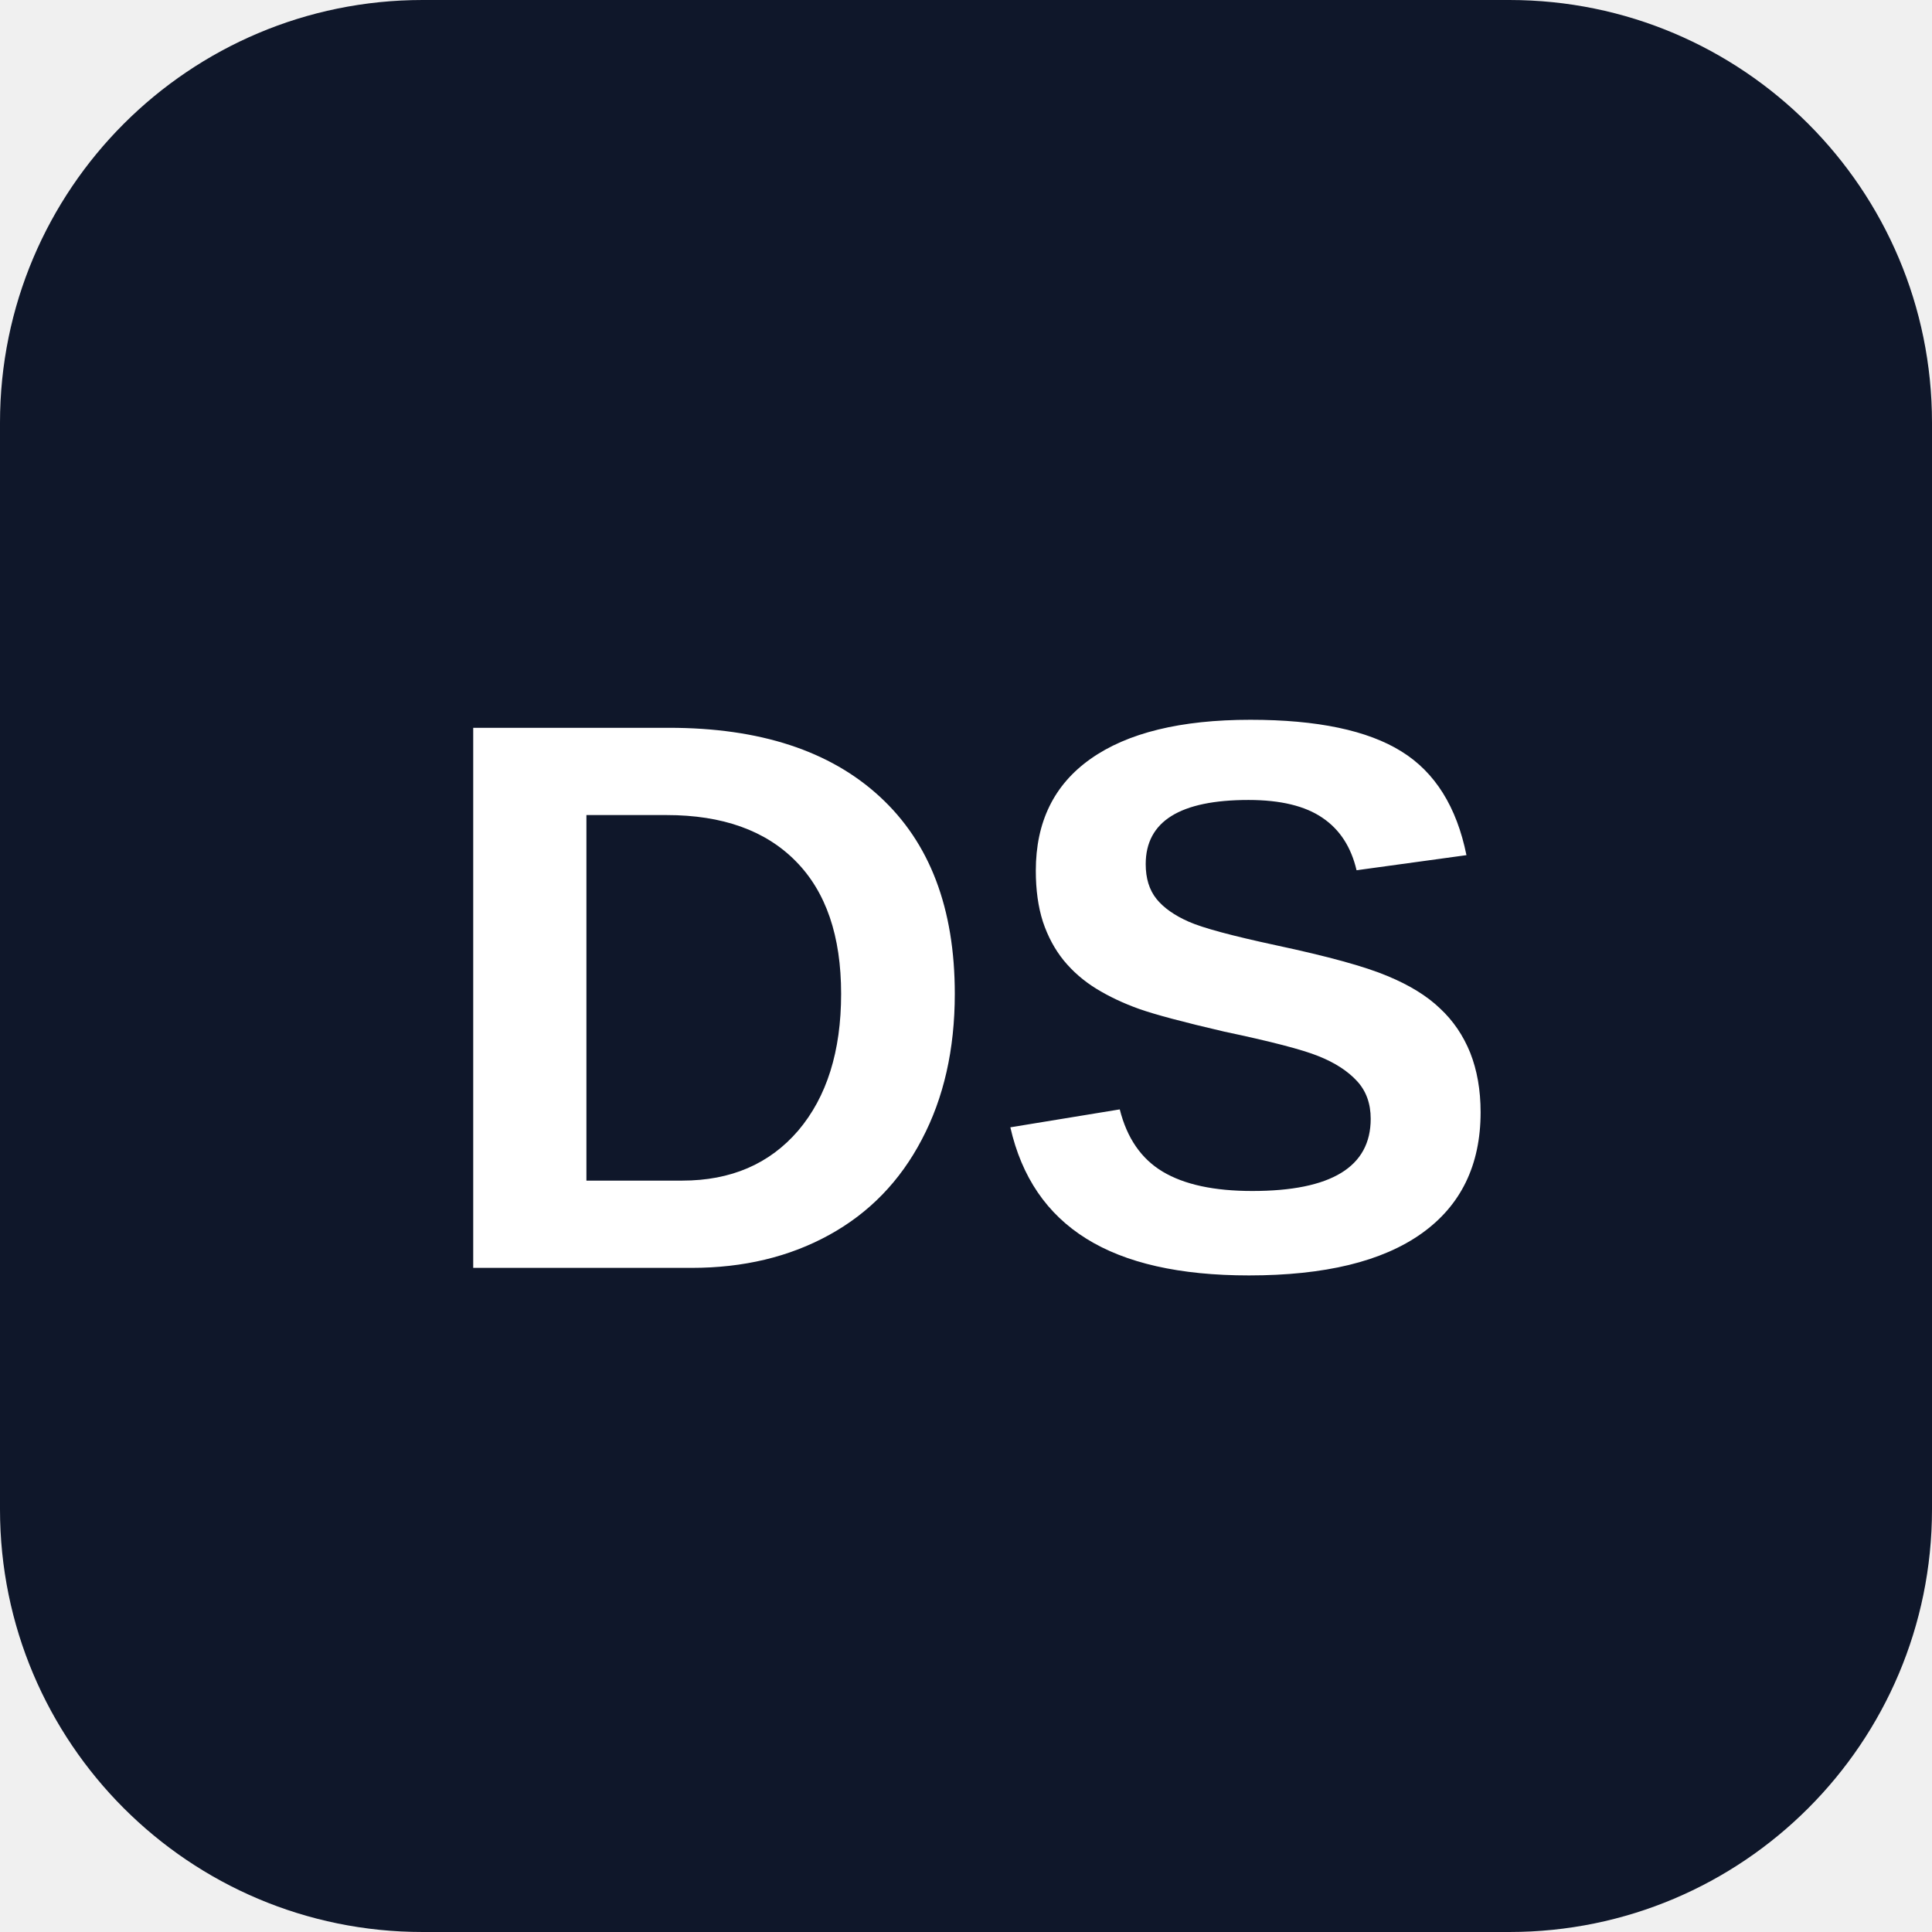
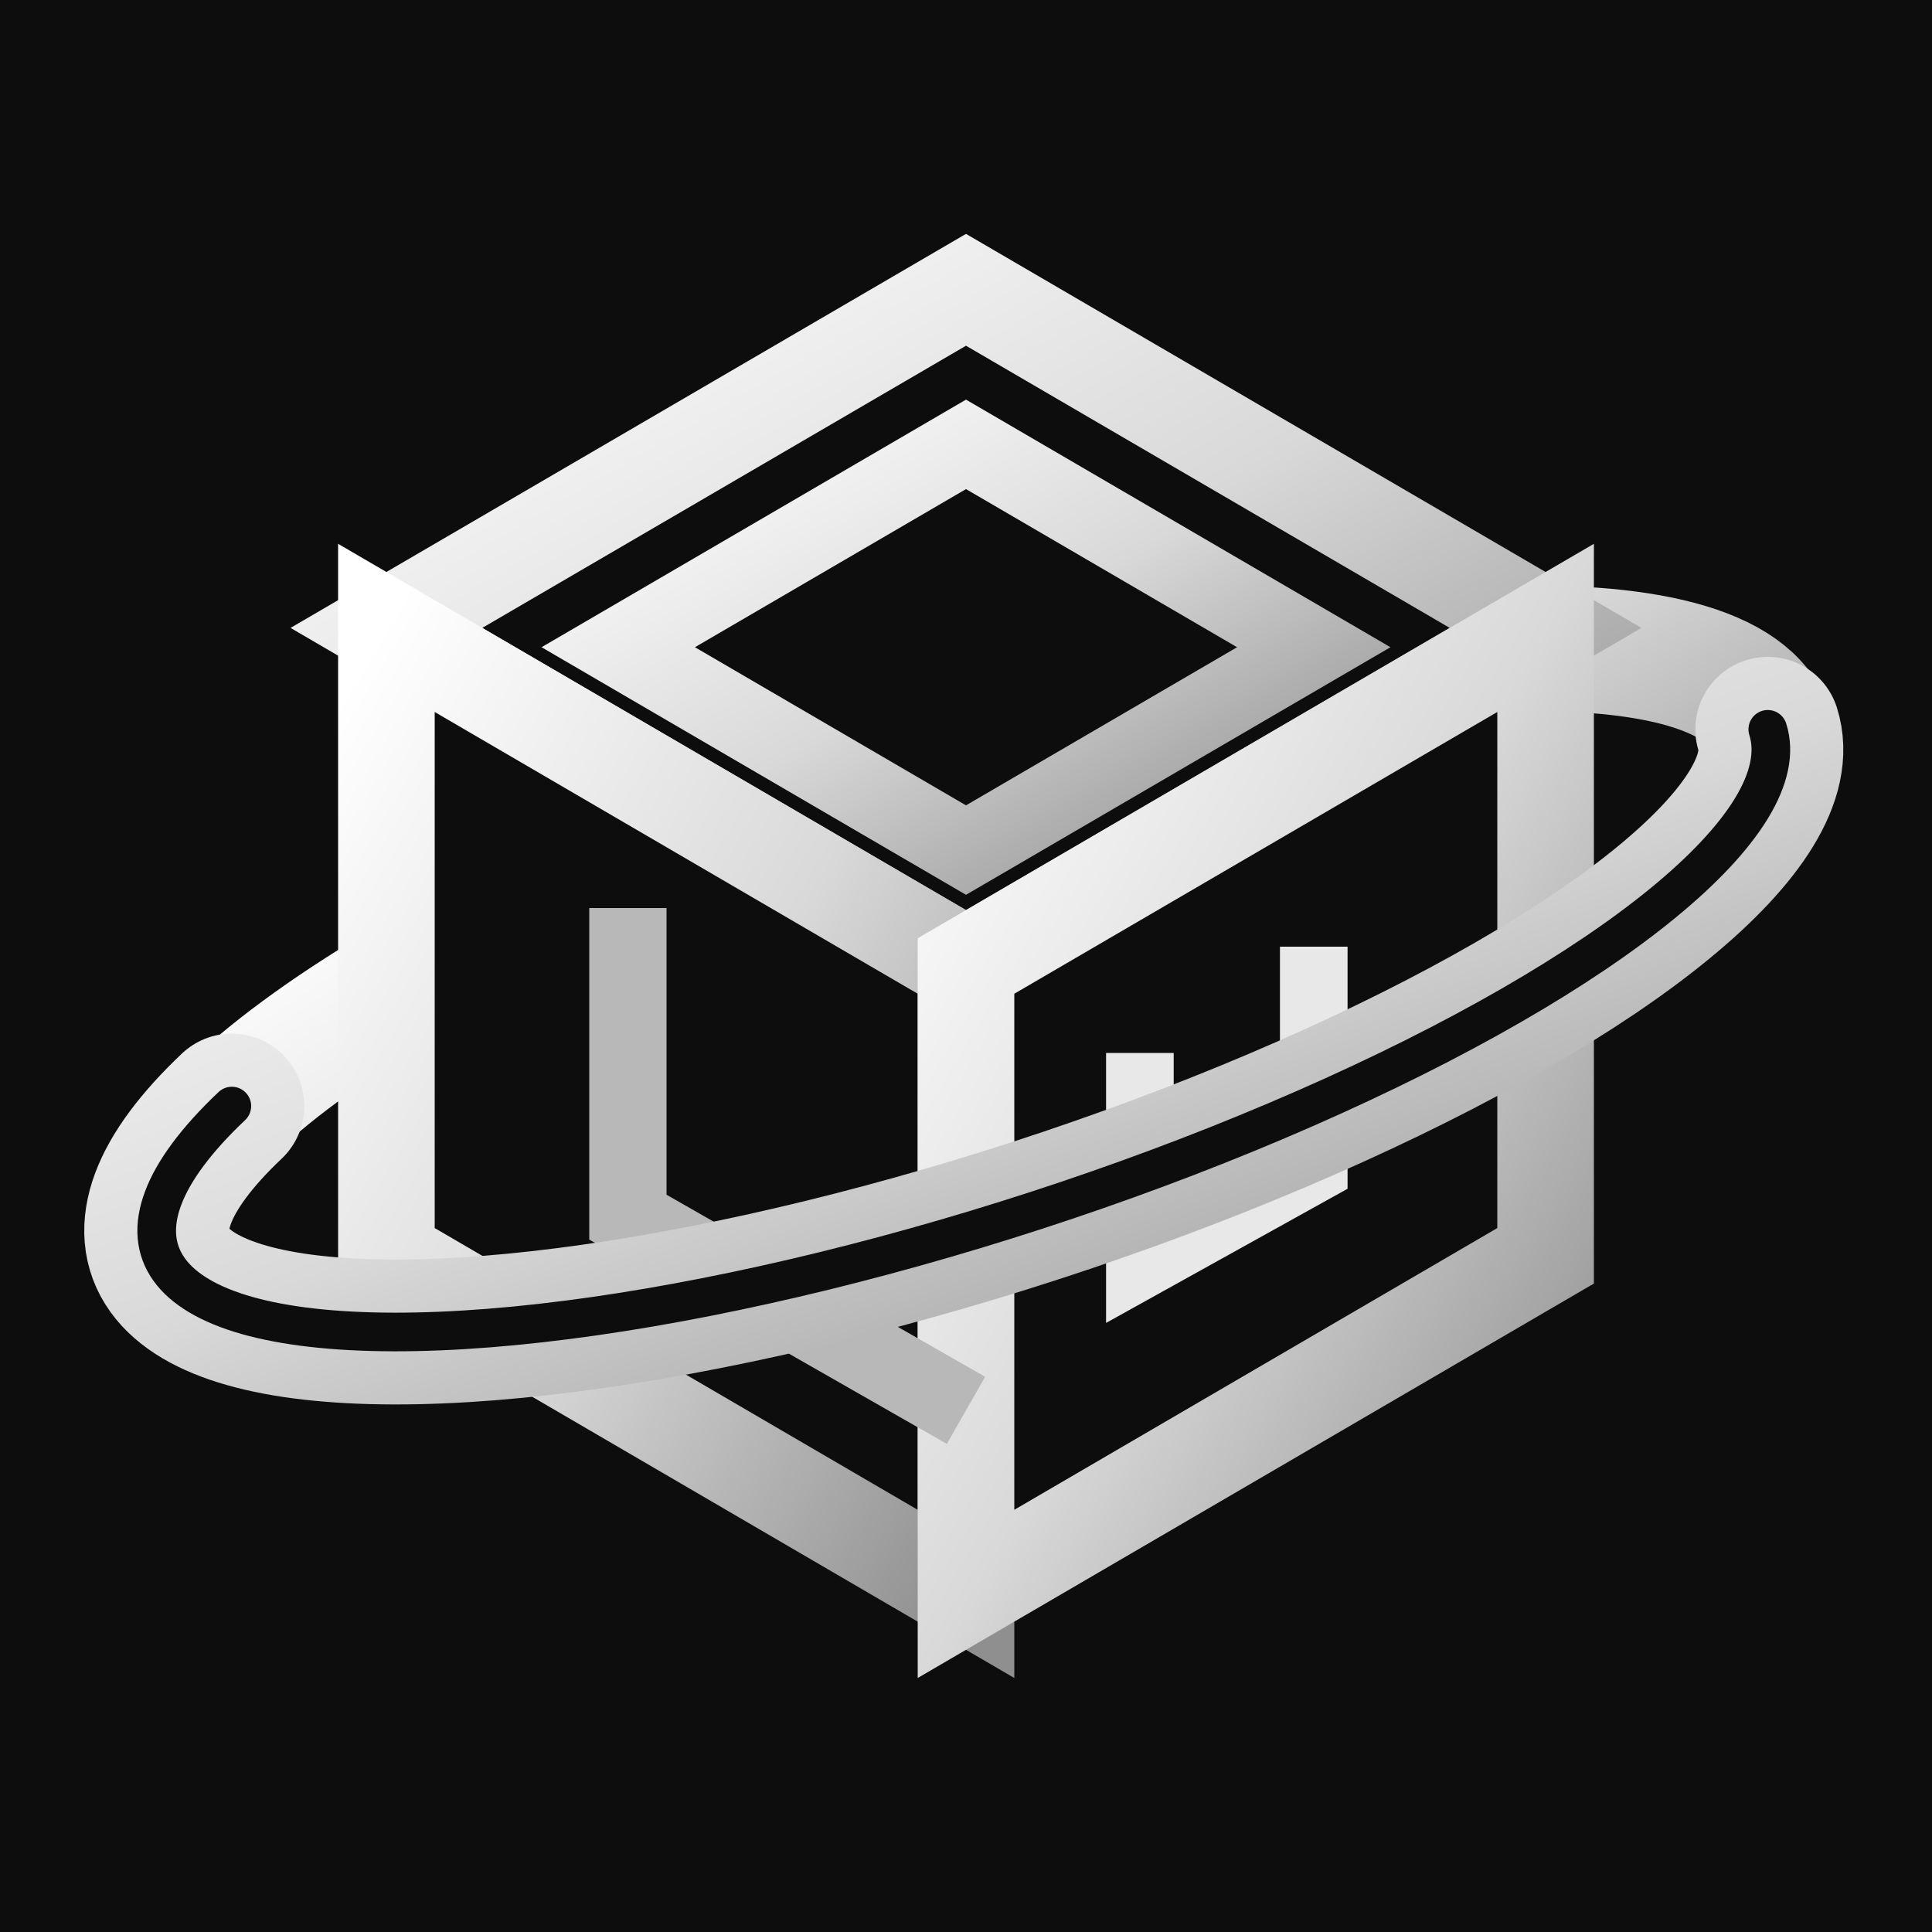
- <svg xmlns="http://www.w3.org/2000/svg" viewBox="0 0 64 64">
-   <rect width="64" height="64" rx="14" fill="#0f172a" />
-   <text x="32" y="42" font-family="Arial, Helvetica, sans-serif" font-size="26" font-weight="700" fill="#ffffff" text-anchor="middle">DS</text>
+ <svg xmlns="http://www.w3.org/2000/svg" viewBox="0 0 400 400" width="400" height="400">
+   <defs>
+     <linearGradient id="metal" x1="0" y1="0" x2="1" y2="1">
+       <stop offset="0" stop-color="#ffffff" />
+       <stop offset="0.5" stop-color="#d9d9d9" />
+       <stop offset="1" stop-color="#8f8f8f" />
+     </linearGradient>
+   </defs>
+   <rect width="400" height="400" fill="#0d0d0d" />
+   <g transform="rotate(-18 200 205)">
+     <ellipse cx="200" cy="205" rx="175" ry="48" fill="none" stroke="url(#metal)" stroke-width="26" />
+   </g>
+   <g fill="#0d0d0d" stroke="url(#metal)" stroke-width="20" stroke-linejoin="miter">
+     <polygon points="200,60 320,130 200,200 80,130" />
+     <polygon points="80,130 200,200 200,330 80,260" />
+     <polygon points="320,130 200,200 200,330 320,260" />
+   </g>
+   <polygon points="200,92 272,134 200,176 128,134" fill="none" stroke="url(#metal)" stroke-width="16" stroke-linejoin="miter" />
+   <polyline points="130,188 130,252 200,292" fill="none" stroke="#b8b8b8" stroke-width="16" stroke-linejoin="miter" />
+   <polyline points="272,196 272,242 236,262 236,218" fill="none" stroke="#e8e8e8" stroke-width="14" stroke-linejoin="miter" />
+   <path d="M48,229 A175,48 -18 1 0 366,151" fill="none" stroke="url(#metal)" stroke-width="30" stroke-linecap="round" />
+   <path d="M48,229 A175,48 -18 1 0 366,151" fill="none" stroke="#0d0d0d" stroke-width="8" stroke-linecap="round" />
</svg>
